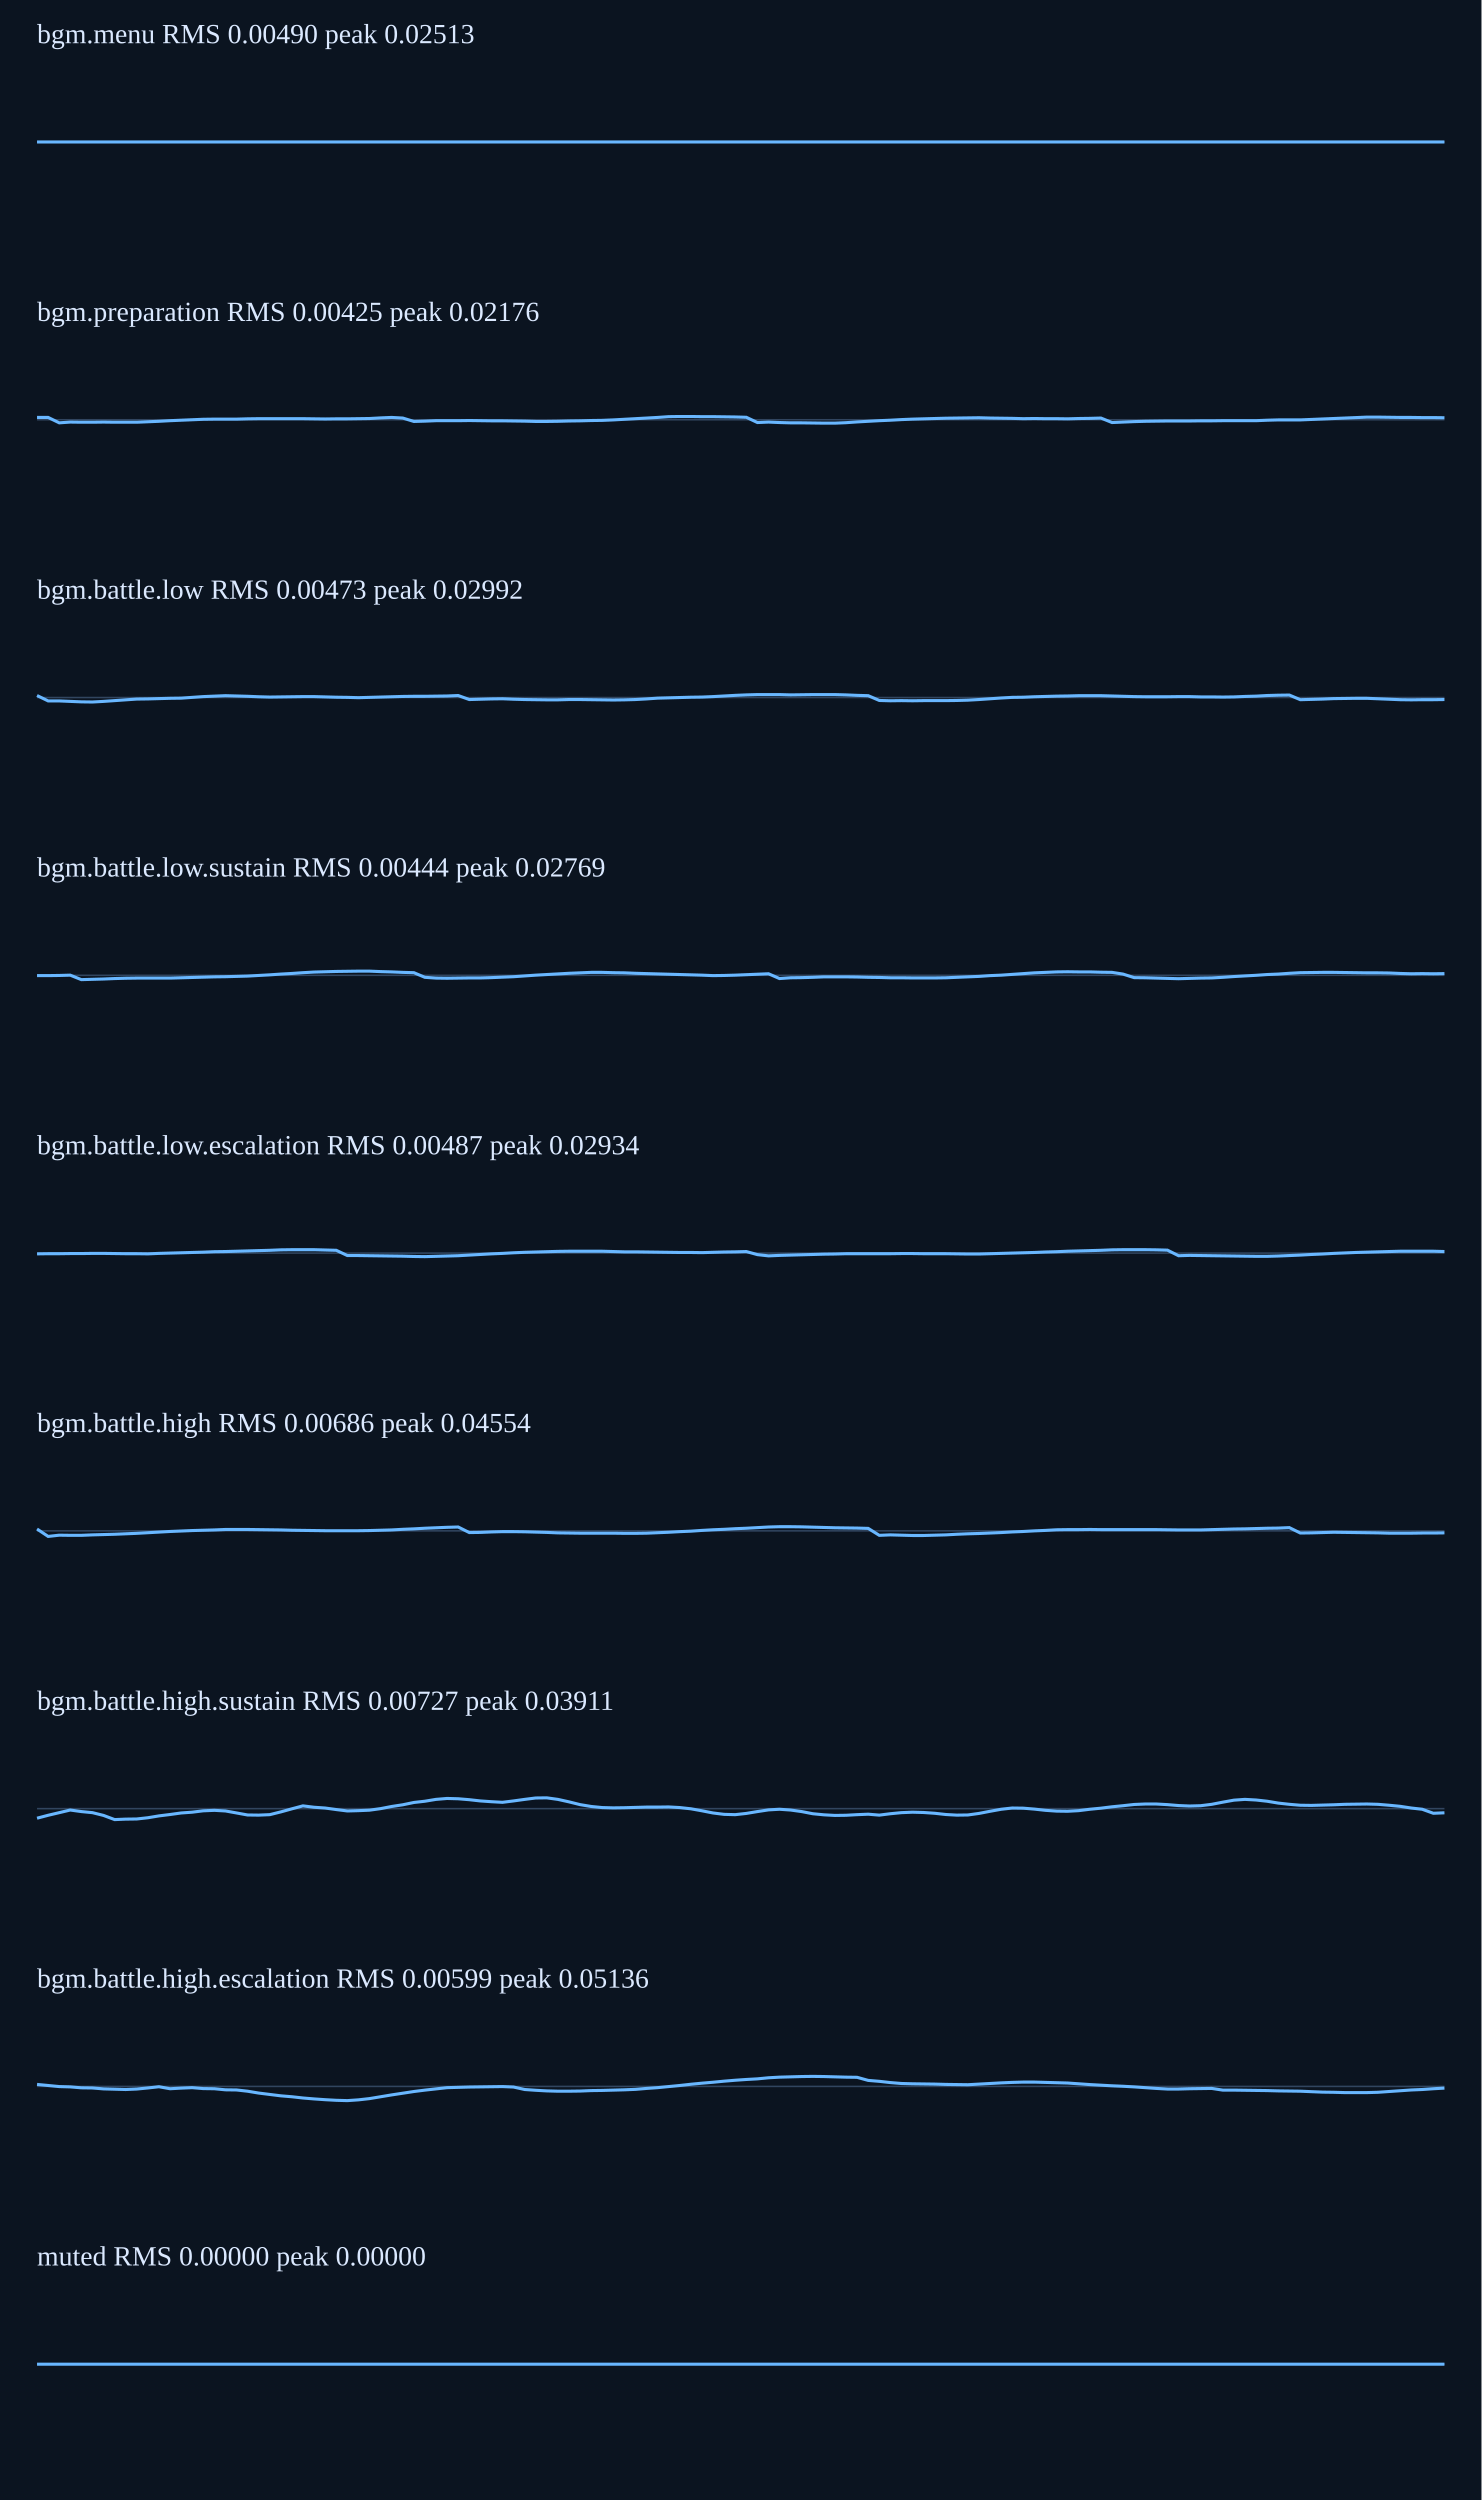
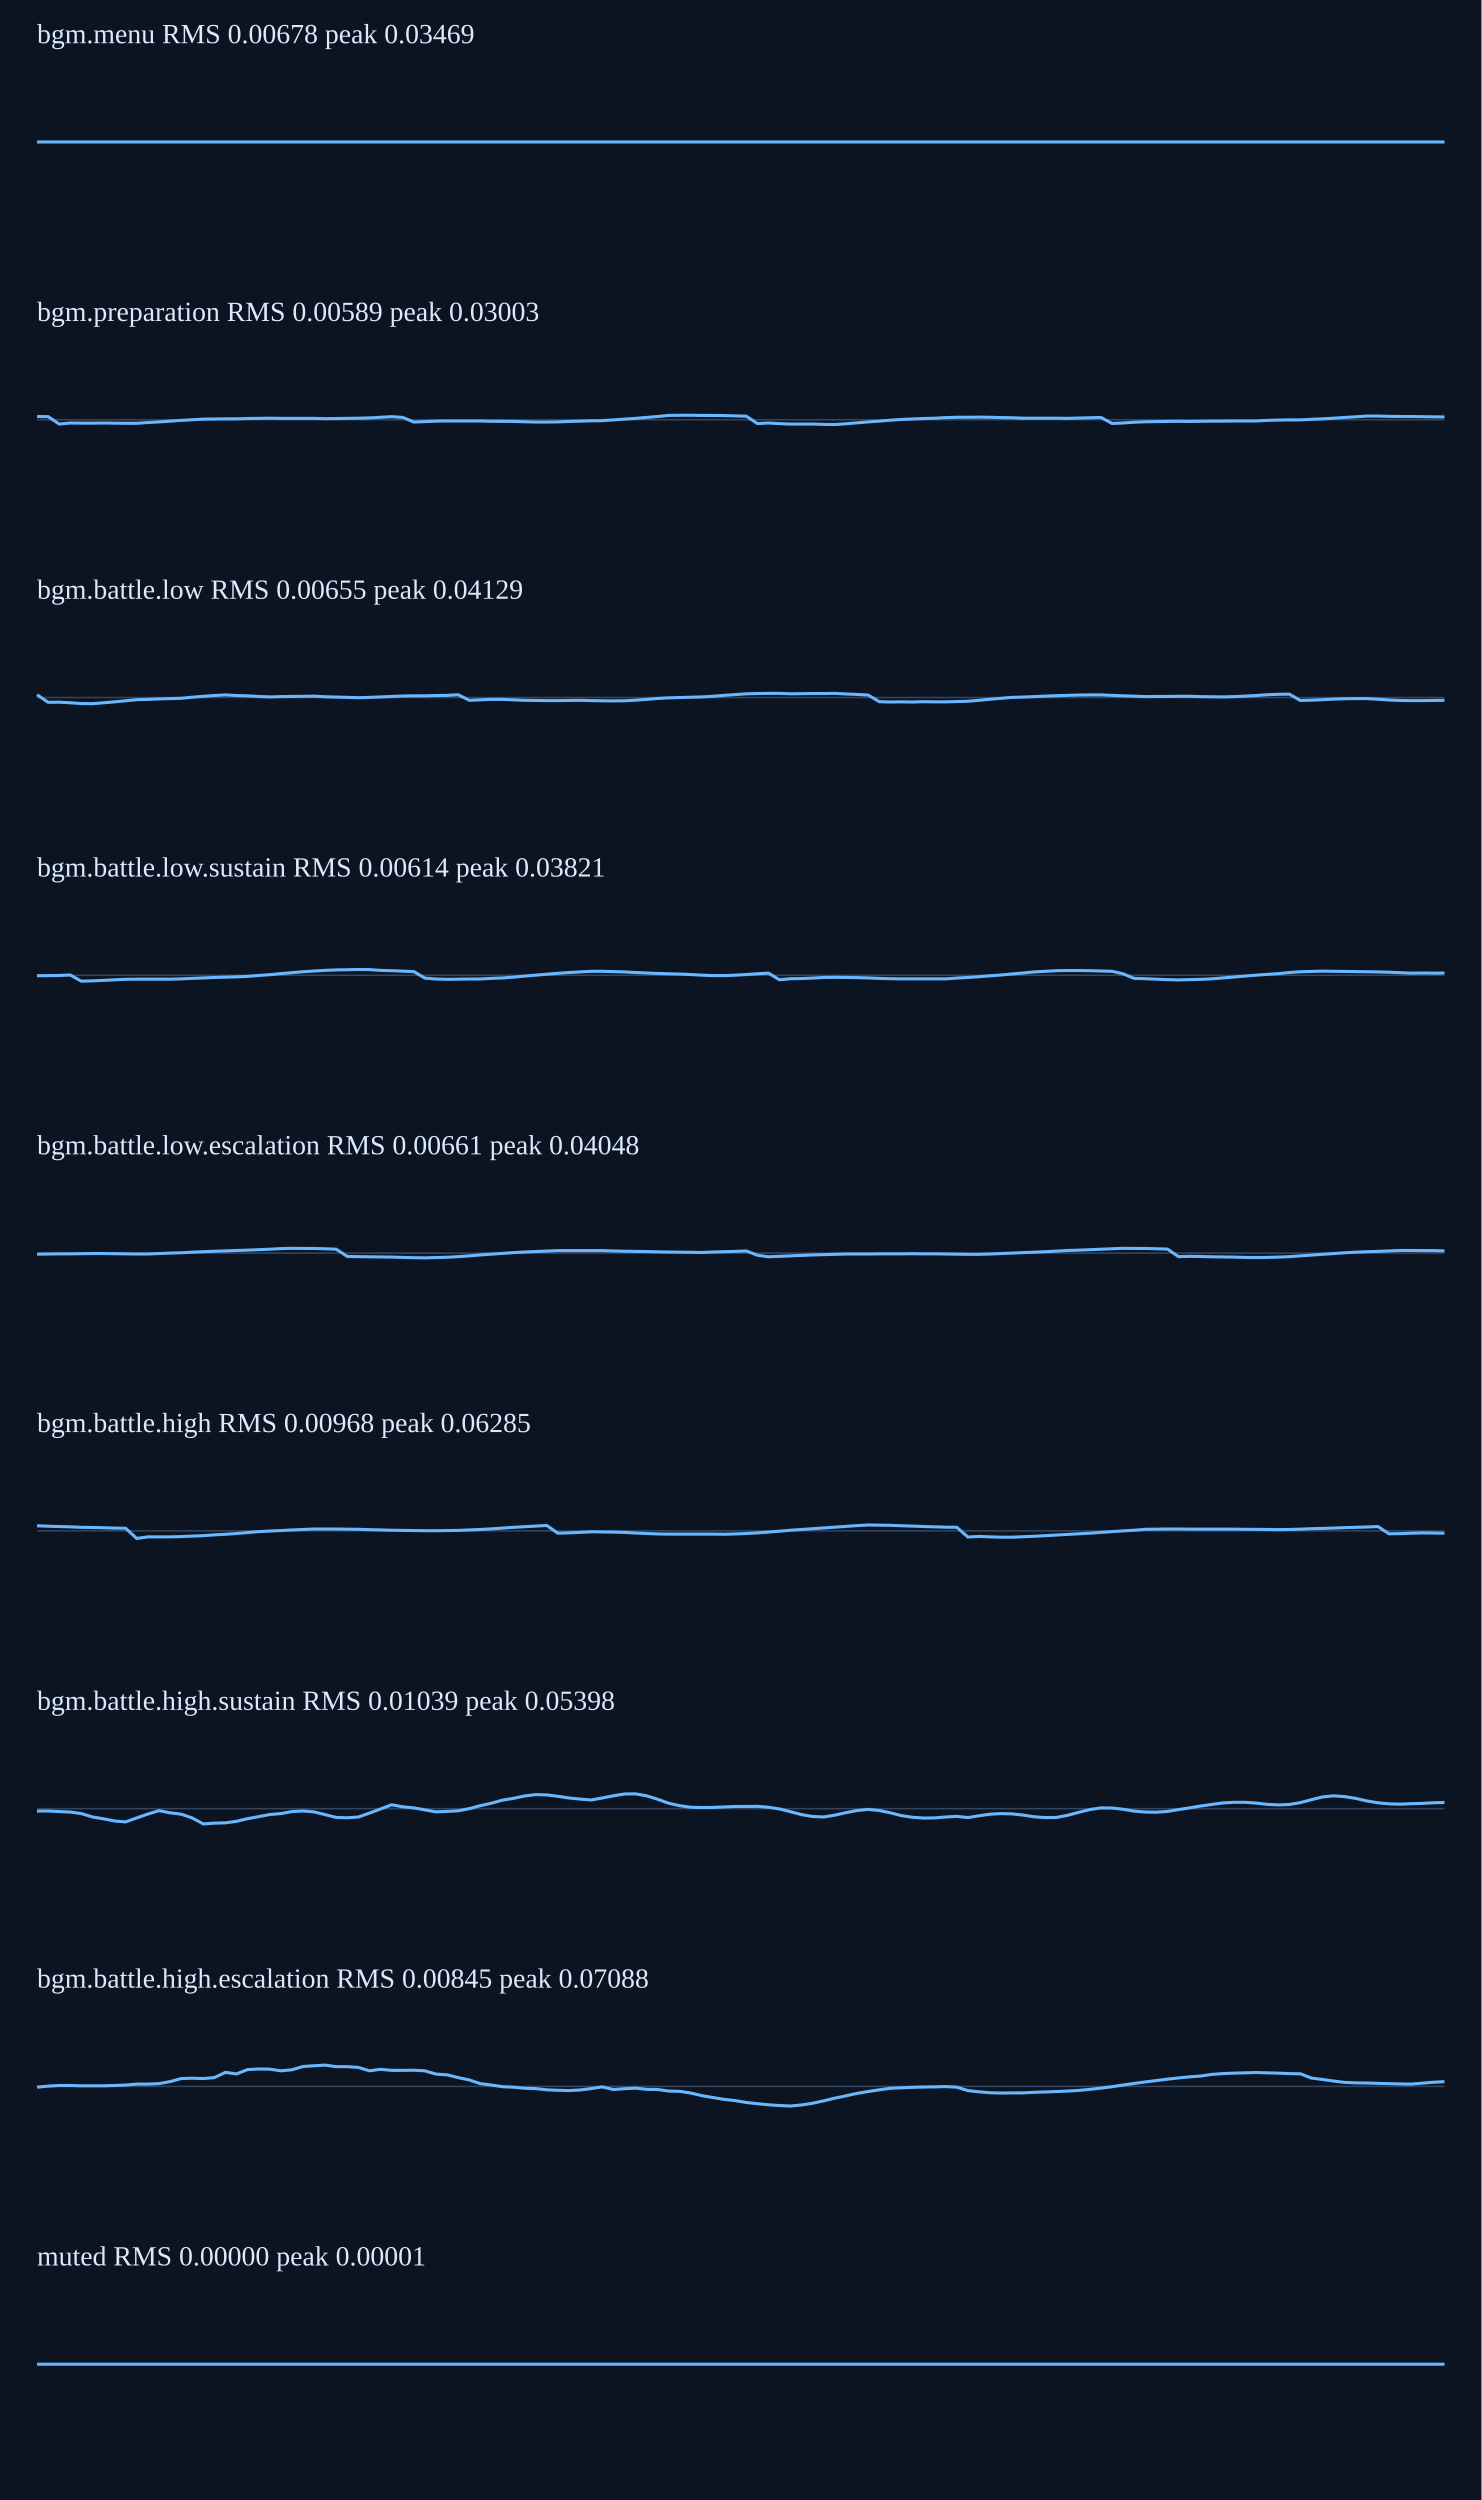
<svg xmlns="http://www.w3.org/2000/svg" width="960" height="1620" viewBox="0 0 960 1620">
  <rect width="100%" height="100%" fill="#0b1420" />
-   <text x="24" y="28" fill="#dbe9ff" font-size="18">bgm.menu RMS 0.00490 peak 0.02513</text>
+   <text x="24" y="28" fill="#dbe9ff" font-size="18">bgm.menu RMS 0.00678 peak 0.03469</text>
  <line x1="24" y1="92" x2="936" y2="92" stroke="#31455f" />
  <polyline points="24.0,92.0 31.2,92.0 38.4,92.0 45.5,92.0 52.7,92.0 59.9,92.0 67.1,92.0 74.3,92.0 81.4,92.0 88.6,92.0 95.8,92.0 103.0,92.0 110.2,92.0 117.4,92.0 124.5,92.0 131.7,92.0 138.9,92.0 146.1,92.0 153.3,92.0 160.4,92.0 167.6,92.0 174.8,92.0 182.0,92.0 189.2,92.0 196.3,92.0 203.5,92.0 210.7,92.0 217.9,92.0 225.1,92.0 232.3,92.0 239.4,92.0 246.6,92.0 253.8,92.0 261.0,92.0 268.2,92.0 275.3,92.0 282.5,92.0 289.7,92.0 296.9,92.0 304.1,92.0 311.2,92.0 318.4,92.0 325.6,92.0 332.8,92.0 340.0,92.0 347.1,92.0 354.3,92.0 361.5,92.0 368.7,92.0 375.9,92.0 383.1,92.0 390.2,92.0 397.4,92.0 404.6,92.0 411.8,92.0 419.0,92.0 426.1,92.0 433.3,92.0 440.5,92.0 447.7,92.0 454.9,92.0 462.0,92.0 469.2,92.0 476.4,92.0 483.6,92.0 490.8,92.0 498.0,92.0 505.1,92.0 512.3,92.0 519.5,92.0 526.7,92.0 533.9,92.0 541.0,92.0 548.2,92.0 555.4,92.0 562.6,92.0 569.8,92.0 576.9,92.0 584.1,92.0 591.3,92.0 598.5,92.0 605.7,92.0 612.9,92.0 620.0,92.0 627.2,92.0 634.4,92.0 641.6,92.0 648.8,92.0 655.9,92.0 663.1,92.0 670.3,92.0 677.5,92.0 684.7,92.0 691.8,92.0 699.0,92.0 706.2,92.0 713.4,92.0 720.6,92.0 727.7,92.0 734.9,92.0 742.1,92.0 749.3,92.0 756.5,92.0 763.7,92.0 770.8,92.0 778.0,92.0 785.2,92.0 792.4,92.0 799.6,92.0 806.7,92.0 813.9,92.0 821.1,92.0 828.3,92.0 835.5,92.0 842.6,92.0 849.8,92.0 857.0,92.0 864.2,92.0 871.4,92.0 878.6,92.0 885.7,92.0 892.9,92.0 900.1,92.0 907.3,92.0 914.5,92.0 921.6,92.0 928.8,92.0 936.0,92.0" fill="none" stroke="#69b7ff" stroke-width="2" />
-   <text x="24" y="208" fill="#dbe9ff" font-size="18">bgm.preparation RMS 0.00425 peak 0.02176</text>
+   <text x="24" y="208" fill="#dbe9ff" font-size="18">bgm.preparation RMS 0.00589 peak 0.03003</text>
  <line x1="24" y1="272" x2="936" y2="272" stroke="#31455f" />
-   <polyline points="24.0,270.5 31.2,270.5 38.4,274.0 45.5,273.5 52.7,273.6 59.9,273.6 67.1,273.5 74.3,273.6 81.4,273.6 88.6,273.6 95.8,273.3 103.0,273.0 110.2,272.6 117.4,272.3 124.5,272.0 131.7,271.7 138.9,271.6 146.1,271.6 153.3,271.6 160.4,271.4 167.6,271.3 174.8,271.3 182.0,271.3 189.2,271.3 196.3,271.3 203.5,271.4 210.7,271.5 217.9,271.4 225.1,271.4 232.3,271.3 239.4,271.2 246.6,270.8 253.8,270.5 261.0,270.9 268.2,273.1 275.3,272.9 282.5,272.6 289.7,272.6 296.9,272.6 304.1,272.5 311.2,272.6 318.4,272.7 325.6,272.7 332.8,272.8 340.0,272.9 347.1,273.1 354.3,273.1 361.5,273.0 368.7,272.8 375.9,272.7 383.1,272.5 390.2,272.4 397.4,272.1 404.6,271.7 411.8,271.3 419.0,270.9 426.1,270.5 433.3,270.0 440.5,269.9 447.7,269.9 454.9,270.0 462.0,270.0 469.2,270.1 476.4,270.2 483.6,270.4 490.8,273.8 498.0,273.5 505.1,273.8 512.3,274.0 519.5,274.0 526.7,274.1 533.9,274.2 541.0,274.2 548.2,273.9 555.4,273.4 562.6,273.0 569.8,272.6 576.9,272.3 584.1,271.9 591.3,271.6 598.5,271.4 605.7,271.2 612.9,271.0 620.0,270.9 627.2,270.8 634.4,270.7 641.6,270.9 648.8,271.0 655.9,271.1 663.1,271.3 670.3,271.2 677.5,271.3 684.7,271.3 691.8,271.4 699.0,271.2 706.2,271.1 713.4,270.9 720.6,273.8 727.7,273.5 734.9,273.2 742.1,273.0 749.3,272.9 756.5,272.8 763.7,272.8 770.8,272.8 778.0,272.7 785.2,272.7 792.4,272.6 799.6,272.6 806.7,272.6 813.9,272.6 821.1,272.3 828.3,272.1 835.5,272.1 842.6,272.1 849.8,271.8 857.0,271.5 864.2,271.2 871.4,270.9 878.6,270.6 885.7,270.3 892.9,270.3 900.1,270.4 907.3,270.5 914.5,270.5 921.6,270.6 928.8,270.6 936.0,270.7" fill="none" stroke="#69b7ff" stroke-width="2" />
-   <text x="24" y="388" fill="#dbe9ff" font-size="18">bgm.battle.low RMS 0.00473 peak 0.02992</text>
+   <polyline points="24.0,269.9 31.2,270.0 38.4,274.8 45.5,274.1 52.7,274.2 59.9,274.2 67.1,274.1 74.3,274.2 81.4,274.3 88.6,274.3 95.8,273.8 103.0,273.4 110.2,272.9 117.4,272.4 124.5,272.0 131.7,271.6 138.9,271.5 146.1,271.4 153.3,271.4 160.4,271.2 167.6,271.1 174.8,271.0 182.0,271.1 189.2,271.1 196.3,271.1 203.5,271.1 210.7,271.3 217.9,271.2 225.1,271.1 232.3,271.0 239.4,270.8 246.6,270.4 253.8,270.0 261.0,270.5 268.2,273.5 275.3,273.2 282.5,272.9 289.7,272.8 296.9,272.8 304.1,272.8 311.2,272.8 318.4,273.0 325.6,273.0 332.8,273.1 340.0,273.3 347.1,273.5 354.3,273.5 361.5,273.4 368.7,273.1 375.9,272.9 383.1,272.7 390.2,272.6 397.4,272.1 404.6,271.6 411.8,271.1 419.0,270.5 426.1,269.9 433.3,269.2 440.5,269.1 447.7,269.1 454.9,269.2 462.0,269.2 469.2,269.3 476.4,269.5 483.6,269.7 490.8,274.5 498.0,274.1 505.1,274.5 512.3,274.8 519.5,274.8 526.7,274.8 533.9,275.0 541.0,275.1 548.2,274.6 555.4,274.0 562.6,273.4 569.8,272.9 576.9,272.3 584.1,271.8 591.3,271.5 598.5,271.2 605.7,271.0 612.9,270.6 620.0,270.4 627.2,270.4 634.4,270.3 641.6,270.4 648.8,270.6 655.9,270.7 663.1,271.0 670.3,271.0 677.5,271.0 684.7,271.0 691.8,271.1 699.0,270.9 706.2,270.7 713.4,270.5 720.6,274.4 727.7,274.1 734.9,273.6 742.1,273.3 749.3,273.2 756.5,273.1 763.7,273.0 770.8,273.1 778.0,273.0 785.2,272.9 792.4,272.9 799.6,272.8 806.7,272.8 813.9,272.8 821.1,272.4 828.3,272.2 835.5,272.1 842.6,272.1 849.8,271.7 857.0,271.4 864.2,271.0 871.4,270.5 878.6,270.1 885.7,269.6 892.9,269.6 900.1,269.8 907.3,269.9 914.5,269.9 921.6,270.0 928.8,270.1 936.0,270.2" fill="none" stroke="#69b7ff" stroke-width="2" />
+   <text x="24" y="388" fill="#dbe9ff" font-size="18">bgm.battle.low RMS 0.00655 peak 0.04129</text>
  <line x1="24" y1="452" x2="936" y2="452" stroke="#31455f" />
-   <polyline points="24.0,450.7 31.2,454.2 38.4,454.2 45.5,454.5 52.7,454.8 59.9,454.9 67.1,454.5 74.3,454.0 81.4,453.5 88.6,453.0 95.8,452.9 103.0,452.7 110.2,452.5 117.4,452.4 124.5,451.9 131.7,451.4 138.9,451.1 146.1,450.8 153.3,451.0 160.4,451.2 167.6,451.5 174.8,451.7 182.0,451.6 189.2,451.5 196.3,451.4 203.5,451.4 210.7,451.6 217.9,451.8 225.1,451.9 232.3,452.1 239.4,451.9 246.6,451.7 253.8,451.5 261.0,451.3 268.2,451.2 275.3,451.2 282.5,451.1 289.7,451.0 296.9,450.7 304.1,453.3 311.2,453.1 318.4,452.9 325.6,452.8 332.8,453.1 340.0,453.3 347.1,453.4 354.3,453.5 361.5,453.5 368.7,453.3 375.9,453.3 383.1,453.4 390.2,453.5 397.4,453.6 404.6,453.5 411.8,453.3 419.0,452.9 426.1,452.4 433.3,452.2 440.5,452.0 447.7,451.8 454.9,451.7 462.0,451.4 469.2,451.0 476.4,450.6 483.6,450.3 490.8,450.1 498.0,450.1 505.1,450.1 512.3,450.3 519.5,450.2 526.7,450.1 533.9,450.1 541.0,450.1 548.2,450.3 555.4,450.6 562.6,450.8 569.8,453.9 576.9,454.1 584.1,454.0 591.3,454.1 598.5,454.0 605.7,454.0 612.9,454.0 620.0,453.9 627.2,453.7 634.4,453.3 641.6,452.8 648.8,452.3 655.9,451.9 663.1,451.8 670.3,451.5 677.5,451.3 684.7,451.1 691.8,451.0 699.0,450.8 706.2,450.8 713.4,450.8 720.6,451.0 727.7,451.2 734.9,451.4 742.1,451.5 749.3,451.5 756.5,451.5 763.7,451.4 770.8,451.4 778.0,451.6 785.2,451.6 792.4,451.7 799.6,451.6 806.7,451.3 813.9,451.1 821.1,450.7 828.3,450.5 835.5,450.4 842.6,453.4 849.8,453.2 857.0,453.0 864.2,452.7 871.4,452.6 878.6,452.5 885.7,452.5 892.9,452.8 900.1,453.1 907.3,453.4 914.5,453.5 921.6,453.4 928.8,453.4 936.0,453.3" fill="none" stroke="#69b7ff" stroke-width="2" />
-   <text x="24" y="568" fill="#dbe9ff" font-size="18">bgm.battle.low.sustain RMS 0.00444 peak 0.02769</text>
+   <polyline points="24.0,450.2 31.2,455.1 38.4,455.0 45.5,455.4 52.7,455.9 59.9,456.0 67.1,455.4 74.3,454.8 81.4,454.1 88.6,453.4 95.8,453.2 103.0,452.9 110.2,452.7 117.4,452.5 124.5,451.8 131.7,451.2 138.9,450.7 146.1,450.3 153.3,450.7 160.4,450.9 167.6,451.3 174.8,451.6 182.0,451.4 189.2,451.3 196.3,451.2 203.5,451.1 210.7,451.5 217.9,451.7 225.1,451.9 232.3,452.1 239.4,451.9 246.6,451.6 253.8,451.3 261.0,451.0 268.2,450.9 275.3,450.9 282.5,450.7 289.7,450.6 296.9,450.2 304.1,453.8 311.2,453.5 318.4,453.2 325.6,453.2 332.8,453.5 340.0,453.8 347.1,453.9 354.3,454.0 361.5,454.0 368.7,453.9 375.9,453.8 383.1,454.0 390.2,454.1 397.4,454.2 404.6,454.1 411.8,453.7 419.0,453.2 426.1,452.6 433.3,452.2 440.5,452.0 447.7,451.8 454.9,451.6 462.0,451.2 469.2,450.6 476.4,450.1 483.6,449.6 490.8,449.4 498.0,449.3 505.1,449.3 512.3,449.6 519.5,449.5 526.7,449.4 533.9,449.4 541.0,449.3 548.2,449.7 555.4,450.0 562.6,450.4 569.8,454.7 576.9,454.9 584.1,454.8 591.3,454.9 598.5,454.7 605.7,454.8 612.9,454.8 620.0,454.6 627.2,454.4 634.4,453.8 641.6,453.1 648.8,452.5 655.9,451.9 663.1,451.7 670.3,451.4 677.5,451.1 684.7,450.8 691.8,450.6 699.0,450.4 706.2,450.3 713.4,450.3 720.6,450.6 727.7,450.9 734.9,451.1 742.1,451.4 749.3,451.3 756.5,451.3 763.7,451.2 770.8,451.2 778.0,451.4 785.2,451.5 792.4,451.6 799.6,451.4 806.7,451.1 813.9,450.7 821.1,450.2 828.3,449.9 835.5,449.8 842.6,453.9 849.8,453.7 857.0,453.4 864.2,453.0 871.4,452.8 878.6,452.7 885.7,452.7 892.9,453.1 900.1,453.6 907.3,453.9 914.5,454.0 921.6,454.0 928.8,453.9 936.0,453.8" fill="none" stroke="#69b7ff" stroke-width="2" />
+   <text x="24" y="568" fill="#dbe9ff" font-size="18">bgm.battle.low.sustain RMS 0.00614 peak 0.03821</text>
  <line x1="24" y1="632" x2="936" y2="632" stroke="#31455f" />
-   <polyline points="24.0,632.2 31.2,632.2 38.4,632.1 45.5,631.9 52.7,634.8 59.9,634.6 67.1,634.4 74.3,634.1 81.4,633.9 88.6,633.8 95.8,633.8 103.0,633.8 110.2,633.8 117.4,633.6 124.5,633.4 131.7,633.2 138.9,633.0 146.1,632.9 153.3,632.7 160.4,632.5 167.6,632.1 174.8,631.7 182.0,631.2 189.2,630.8 196.3,630.3 203.5,629.9 210.7,629.7 217.9,629.5 225.1,629.4 232.3,629.3 239.4,629.3 246.6,629.6 253.8,629.8 261.0,630.1 268.2,630.3 275.3,633.3 282.5,633.8 289.7,633.9 296.9,633.8 304.1,633.7 311.2,633.7 318.4,633.5 325.6,633.2 332.8,632.9 340.0,632.4 347.1,631.9 354.3,631.5 361.5,631.1 368.7,630.7 375.9,630.4 383.1,630.1 390.2,630.1 397.4,630.3 404.6,630.4 411.8,630.7 419.0,630.9 426.1,631.1 433.3,631.3 440.5,631.5 447.7,631.7 454.9,631.9 462.0,632.2 469.2,632.1 476.4,631.9 483.6,631.6 490.8,631.3 498.0,631.0 505.1,634.1 512.3,633.6 519.5,633.5 526.7,633.3 533.9,633.0 541.0,633.0 548.2,633.0 555.4,633.1 562.6,633.3 569.8,633.4 576.9,633.6 584.1,633.6 591.3,633.7 598.5,633.7 605.7,633.7 612.9,633.6 620.0,633.3 627.2,633.0 634.4,632.7 641.6,632.2 648.8,631.9 655.9,631.4 663.1,630.9 670.3,630.4 677.5,630.1 684.7,629.8 691.8,629.7 699.0,629.8 706.2,629.8 713.4,630.0 720.6,630.1 727.7,631.2 734.9,633.5 742.1,633.6 749.3,633.8 756.5,634.0 763.7,634.2 770.8,634.0 778.0,633.8 785.2,633.7 792.4,633.3 799.6,632.8 806.7,632.4 813.9,632.0 821.1,631.5 828.3,631.2 835.5,630.7 842.6,630.3 849.8,630.2 857.0,630.1 864.2,630.1 871.4,630.2 878.6,630.3 885.7,630.4 892.9,630.4 900.1,630.5 907.3,630.8 914.5,631.0 921.6,630.9 928.8,631.0 936.0,630.9" fill="none" stroke="#69b7ff" stroke-width="2" />
-   <text x="24" y="748" fill="#dbe9ff" font-size="18">bgm.battle.low.escalation RMS 0.00487 peak 0.02934</text>
+   <polyline points="24.0,632.3 31.2,632.2 38.4,632.1 45.5,631.8 52.7,635.8 59.9,635.6 67.1,635.3 74.3,634.9 81.4,634.6 88.6,634.5 95.8,634.5 103.0,634.5 110.2,634.5 117.4,634.3 124.5,634.0 131.7,633.7 138.9,633.4 146.1,633.2 153.3,633.0 160.4,632.7 167.6,632.1 174.8,631.6 182.0,630.9 189.2,630.3 196.3,629.7 203.5,629.2 210.7,628.8 217.9,628.5 225.1,628.4 232.3,628.2 239.4,628.3 246.6,628.8 253.8,629.0 261.0,629.3 268.2,629.6 275.3,633.8 282.5,634.4 289.7,634.6 296.9,634.5 304.1,634.4 311.2,634.4 318.4,634.0 325.6,633.7 332.8,633.2 340.0,632.5 347.1,631.9 354.3,631.3 361.5,630.7 368.7,630.2 375.9,629.8 383.1,629.4 390.2,629.4 397.4,629.6 404.6,629.8 411.8,630.2 419.0,630.5 426.1,630.8 433.3,631.0 440.5,631.2 447.7,631.5 454.9,631.9 462.0,632.2 469.2,632.2 476.4,631.9 483.6,631.5 490.8,631.0 498.0,630.6 505.1,634.9 512.3,634.2 519.5,634.1 526.7,633.8 533.9,633.4 541.0,633.3 548.2,633.4 555.4,633.5 562.6,633.7 569.8,634.0 576.9,634.2 584.1,634.3 591.3,634.3 598.5,634.3 605.7,634.3 612.9,634.3 620.0,633.8 627.2,633.4 634.4,632.9 641.6,632.3 648.8,631.8 655.9,631.1 663.1,630.5 670.3,629.8 677.5,629.4 684.7,629.0 691.8,628.9 699.0,628.9 706.2,629.0 713.4,629.2 720.6,629.4 727.7,631.0 734.9,634.0 742.1,634.2 749.3,634.5 756.5,634.8 763.7,635.0 770.8,634.8 778.0,634.6 785.2,634.3 792.4,633.7 799.6,633.1 806.7,632.5 813.9,631.9 821.1,631.4 828.3,630.9 835.5,630.2 842.6,629.7 849.8,629.5 857.0,629.3 864.2,629.4 871.4,629.5 878.6,629.6 885.7,629.7 892.9,629.8 900.1,630.0 907.3,630.3 914.5,630.6 921.6,630.5 928.8,630.6 936.0,630.5" fill="none" stroke="#69b7ff" stroke-width="2" />
+   <text x="24" y="748" fill="#dbe9ff" font-size="18">bgm.battle.low.escalation RMS 0.00661 peak 0.04048</text>
  <line x1="24" y1="812" x2="936" y2="812" stroke="#31455f" />
-   <polyline points="24.0,812.5 31.2,812.4 38.4,812.4 45.5,812.3 52.7,812.3 59.9,812.2 67.1,812.2 74.3,812.3 81.4,812.4 88.6,812.4 95.8,812.5 103.0,812.2 110.2,812.0 117.4,811.8 124.5,811.6 131.7,811.4 138.9,811.1 146.1,811.0 153.3,810.8 160.4,810.6 167.6,810.4 174.8,810.2 182.0,809.9 189.2,809.8 196.3,809.8 203.5,809.8 210.7,810.0 217.9,810.2 225.1,813.6 232.3,813.6 239.4,813.7 246.6,813.8 253.8,813.9 261.0,814.0 268.2,814.2 275.3,814.3 282.5,814.1 289.7,813.9 296.9,813.7 304.1,813.3 311.2,812.9 318.4,812.5 325.6,812.2 332.8,811.8 340.0,811.5 347.1,811.3 354.3,811.1 361.5,810.9 368.7,810.8 375.9,810.8 383.1,810.8 390.2,810.8 397.4,811.0 404.6,811.2 411.8,811.2 419.0,811.3 426.1,811.4 433.3,811.5 440.5,811.6 447.7,811.6 454.9,811.7 462.0,811.5 469.2,811.3 476.4,811.2 483.6,811.0 490.8,813.0 498.0,813.8 505.1,813.5 512.3,813.3 519.5,813.1 526.7,812.9 533.9,812.7 541.0,812.6 548.2,812.4 555.4,812.4 562.6,812.4 569.8,812.4 576.9,812.4 584.1,812.3 591.3,812.3 598.5,812.4 605.7,812.4 612.9,812.4 620.0,812.5 627.2,812.6 634.4,812.6 641.6,812.4 648.8,812.2 655.9,812.0 663.1,811.8 670.3,811.6 677.5,811.3 684.7,811.1 691.8,810.8 699.0,810.6 706.2,810.4 713.4,810.2 720.6,809.9 727.7,809.8 734.9,809.8 742.1,809.8 749.3,809.9 756.5,810.1 763.7,813.7 770.8,813.5 778.0,813.6 785.2,813.7 792.4,813.8 799.6,813.9 806.7,814.0 813.9,814.1 821.1,814.1 828.3,813.9 835.5,813.6 842.6,813.3 849.8,812.9 857.0,812.6 864.2,812.2 871.4,811.9 878.6,811.6 885.7,811.4 892.9,811.2 900.1,811.0 907.3,810.8 914.5,810.8 921.6,810.8 928.8,810.8 936.0,811.0" fill="none" stroke="#69b7ff" stroke-width="2" />
-   <text x="24" y="928" fill="#dbe9ff" font-size="18">bgm.battle.high RMS 0.00686 peak 0.04554</text>
+   <polyline points="24.0,812.7 31.2,812.6 38.4,812.5 45.5,812.5 52.7,812.4 59.9,812.3 67.1,812.3 74.3,812.4 81.4,812.5 88.6,812.6 95.8,812.6 103.0,812.3 110.2,812.0 117.4,811.8 124.5,811.4 131.7,811.1 138.9,810.8 146.1,810.6 153.3,810.3 160.4,810.1 167.6,809.8 174.8,809.5 182.0,809.1 189.2,808.9 196.3,809.0 203.5,809.0 210.7,809.2 217.9,809.5 225.1,814.2 232.3,814.3 239.4,814.4 246.6,814.5 253.8,814.6 261.0,814.8 268.2,815.0 275.3,815.1 282.5,814.9 289.7,814.7 296.9,814.3 304.1,813.8 311.2,813.2 318.4,812.7 325.6,812.2 332.8,811.7 340.0,811.3 347.1,811.0 354.3,810.7 361.5,810.4 368.7,810.4 375.9,810.4 383.1,810.4 390.2,810.4 397.4,810.6 404.6,810.8 411.8,810.9 419.0,811.0 426.1,811.2 433.3,811.3 440.5,811.4 447.7,811.5 454.9,811.6 462.0,811.3 469.2,811.1 476.4,810.9 483.6,810.6 490.8,813.4 498.0,814.4 505.1,814.1 512.3,813.8 519.5,813.5 526.7,813.2 533.9,813.0 541.0,812.8 548.2,812.6 555.4,812.6 562.6,812.6 569.8,812.5 576.9,812.5 584.1,812.5 591.3,812.4 598.5,812.5 605.7,812.5 612.9,812.6 620.0,812.7 627.2,812.8 634.4,812.8 641.6,812.6 648.8,812.3 655.9,812.0 663.1,811.7 670.3,811.4 677.5,811.1 684.7,810.7 691.8,810.3 699.0,810.1 706.2,809.8 713.4,809.5 720.6,809.2 727.7,808.9 734.9,809.0 742.1,809.0 749.3,809.2 756.5,809.4 763.7,814.3 770.8,814.1 778.0,814.2 785.2,814.4 792.4,814.5 799.6,814.6 806.7,814.8 813.9,814.9 821.1,814.8 828.3,814.6 835.5,814.3 842.6,813.8 849.8,813.3 857.0,812.8 864.2,812.3 871.4,811.8 878.6,811.4 885.7,811.1 892.9,810.9 900.1,810.6 907.3,810.3 914.5,810.3 921.6,810.4 928.8,810.4 936.0,810.6" fill="none" stroke="#69b7ff" stroke-width="2" />
+   <text x="24" y="928" fill="#dbe9ff" font-size="18">bgm.battle.high RMS 0.00968 peak 0.06285</text>
  <line x1="24" y1="992" x2="936" y2="992" stroke="#31455f" />
-   <polyline points="24.0,990.8 31.2,995.6 38.4,994.8 45.5,994.9 52.7,994.9 59.9,994.6 67.1,994.4 74.3,994.2 81.4,993.9 88.6,993.6 95.8,993.2 103.0,992.8 110.2,992.4 117.4,992.1 124.5,991.8 131.7,991.6 138.9,991.4 146.1,991.1 153.3,991.1 160.4,991.1 167.6,991.2 174.8,991.3 182.0,991.4 189.2,991.6 196.3,991.7 203.5,991.8 210.7,991.9 217.9,991.9 225.1,991.9 232.3,991.9 239.4,991.8 246.6,991.6 253.8,991.4 261.0,991.0 268.2,990.7 275.3,990.3 282.5,990.0 289.7,989.7 296.9,989.5 304.1,993.1 311.2,993.0 318.4,992.7 325.6,992.5 332.8,992.5 340.0,992.6 347.1,992.8 354.3,993.0 361.5,993.3 368.7,993.4 375.9,993.5 383.1,993.5 390.2,993.5 397.4,993.5 404.6,993.6 411.8,993.6 419.0,993.5 426.1,993.2 433.3,992.9 440.5,992.5 447.7,992.2 454.9,991.7 462.0,991.3 469.2,991.0 476.4,990.6 483.6,990.3 490.8,989.9 498.0,989.5 505.1,989.3 512.3,989.3 519.5,989.4 526.7,989.6 533.9,989.8 541.0,990.0 548.2,990.1 555.4,990.2 562.6,990.4 569.8,994.9 576.9,994.6 584.1,994.8 591.3,995.0 598.5,995.0 605.7,994.8 612.9,994.6 620.0,994.2 627.2,993.9 634.4,993.7 641.6,993.4 648.8,993.1 655.9,992.7 663.1,992.4 670.3,992.0 677.5,991.7 684.7,991.3 691.8,991.2 699.0,991.2 706.2,991.1 713.4,991.2 720.6,991.2 727.7,991.2 734.9,991.2 742.1,991.2 749.3,991.2 756.5,991.3 763.7,991.4 770.8,991.4 778.0,991.4 785.2,991.2 792.4,991.0 799.6,990.8 806.7,990.7 813.9,990.5 821.1,990.3 828.3,990.2 835.5,989.9 842.6,993.4 849.8,993.3 857.0,993.1 864.2,992.9 871.4,993.0 878.6,993.1 885.7,993.2 892.9,993.3 900.1,993.5 907.3,993.5 914.5,993.5 921.6,993.4 928.8,993.4 936.0,993.3" fill="none" stroke="#69b7ff" stroke-width="2" />
-   <text x="24" y="1108" fill="#dbe9ff" font-size="18">bgm.battle.high.sustain RMS 0.00727 peak 0.03911</text>
+   <polyline points="24.0,988.7 31.2,989.0 38.4,989.2 45.5,989.4 52.7,989.7 59.9,989.8 67.1,990.0 74.3,990.2 81.4,990.3 88.6,996.9 95.8,995.9 103.0,995.9 110.2,995.9 117.4,995.7 124.5,995.4 131.7,995.1 138.9,994.6 146.1,994.2 153.3,993.7 160.4,993.1 167.6,992.5 174.8,992.1 182.0,991.8 189.2,991.4 196.3,991.1 203.5,990.8 210.7,990.8 217.9,990.8 225.1,990.9 232.3,991.0 239.4,991.2 246.6,991.4 253.8,991.6 261.0,991.7 268.2,991.8 275.3,991.9 282.5,991.9 289.7,991.8 296.9,991.7 304.1,991.4 311.2,991.1 318.4,990.7 325.6,990.2 332.8,989.7 340.0,989.3 347.1,988.9 354.3,988.5 361.5,993.5 368.7,993.3 375.9,993.0 383.1,992.6 390.2,992.7 397.4,992.8 404.6,993.0 411.8,993.4 419.0,993.7 426.1,994.0 433.3,994.1 440.5,994.1 447.7,994.1 454.9,994.1 462.0,994.1 469.2,994.2 476.4,994.0 483.6,993.7 490.8,993.3 498.0,992.8 505.1,992.2 512.3,991.6 519.5,991.1 526.7,990.6 533.9,990.1 541.0,989.6 548.2,989.1 555.4,988.6 562.6,988.2 569.8,988.3 576.9,988.4 584.1,988.7 591.3,988.9 598.5,989.2 605.7,989.4 612.9,989.6 620.0,989.7 627.2,996.0 634.4,995.6 641.6,995.9 648.8,996.1 655.9,996.1 663.1,995.8 670.3,995.5 677.5,995.1 684.7,994.7 691.8,994.3 699.0,993.9 706.2,993.5 713.4,993.0 720.6,992.5 727.7,992.0 734.9,991.6 742.1,991.0 749.3,990.9 756.5,990.8 763.7,990.8 770.8,990.9 778.0,990.9 785.2,990.9 792.4,990.9 799.6,990.9 806.7,991.0 813.9,991.0 821.1,991.1 828.3,991.2 835.5,991.1 842.6,990.9 849.8,990.6 857.0,990.4 864.2,990.2 871.4,989.9 878.6,989.7 885.7,989.5 892.9,989.2 900.1,993.9 907.3,993.8 914.5,993.5 921.6,993.3 928.8,993.4 936.0,993.5" fill="none" stroke="#69b7ff" stroke-width="2" />
+   <text x="24" y="1108" fill="#dbe9ff" font-size="18">bgm.battle.high.sustain RMS 0.01039 peak 0.05398</text>
  <line x1="24" y1="1172" x2="936" y2="1172" stroke="#31455f" />
-   <polyline points="24.0,1178.2 31.2,1176.3 38.4,1174.6 45.5,1172.9 52.7,1173.9 59.9,1174.6 67.1,1176.4 74.3,1179.1 81.4,1178.8 88.6,1178.7 95.8,1177.9 103.0,1176.7 110.2,1175.8 117.4,1174.8 124.5,1174.3 131.7,1173.4 138.9,1173.1 146.1,1173.5 153.3,1174.8 160.4,1176.1 167.6,1176.2 174.8,1175.9 182.0,1174.1 189.2,1172.1 196.3,1170.2 203.5,1171.1 210.7,1171.6 217.9,1172.6 225.1,1173.5 232.3,1173.3 239.4,1173.0 246.6,1172.0 253.8,1170.6 261.0,1169.5 268.2,1168.0 275.3,1167.2 282.5,1166.0 289.7,1165.4 296.9,1165.6 304.1,1166.2 311.2,1167.0 318.4,1167.5 325.6,1167.9 332.8,1167.0 340.0,1166.0 347.1,1165.1 354.3,1165.0 361.5,1166.0 368.7,1167.6 375.9,1169.4 383.1,1170.6 390.2,1171.3 397.4,1171.5 404.6,1171.4 411.8,1171.2 419.0,1171.0 426.1,1171.0 433.3,1170.9 440.5,1171.3 447.7,1172.1 454.9,1173.4 462.0,1174.8 469.2,1175.7 476.4,1175.9 483.6,1175.1 490.8,1173.9 498.0,1172.8 505.1,1172.4 512.3,1172.9 519.5,1173.9 526.7,1175.3 533.9,1176.0 541.0,1176.4 548.2,1176.3 555.4,1175.9 562.6,1175.6 569.8,1176.2 576.9,1175.3 584.1,1174.6 591.3,1174.3 598.5,1174.5 605.7,1175.0 612.9,1175.8 620.0,1176.2 627.2,1176.1 634.4,1175.1 641.6,1173.7 648.8,1172.4 655.9,1171.6 663.1,1171.7 670.3,1172.3 677.5,1173.1 684.7,1173.6 691.8,1173.7 699.0,1173.3 706.2,1172.4 713.4,1171.7 720.6,1170.8 727.7,1170.1 734.9,1169.3 742.1,1169.0 749.3,1169.0 756.5,1169.4 763.7,1170.0 770.8,1170.3 778.0,1170.1 785.2,1169.2 792.4,1167.8 799.6,1166.5 806.7,1166.0 813.9,1166.4 821.1,1167.2 828.3,1168.4 835.5,1169.2 842.6,1169.8 849.8,1169.9 857.0,1169.7 864.2,1169.5 871.4,1169.2 878.6,1169.1 885.7,1169.0 892.9,1169.2 900.1,1169.8 907.3,1170.5 914.5,1171.6 921.6,1172.4 928.8,1175.0 936.0,1174.7" fill="none" stroke="#69b7ff" stroke-width="2" />
-   <text x="24" y="1288" fill="#dbe9ff" font-size="18">bgm.battle.high.escalation RMS 0.00599 peak 0.05136</text>
+   <polyline points="24.0,1173.6 31.2,1173.5 38.4,1173.9 45.5,1174.2 52.7,1175.2 59.9,1177.4 67.1,1178.6 74.3,1180.0 81.4,1180.6 88.6,1178.0 95.8,1175.5 103.0,1173.3 110.2,1174.7 117.4,1175.6 124.5,1178.0 131.7,1181.9 138.9,1181.4 146.1,1181.2 153.3,1180.2 160.4,1178.5 167.6,1177.2 174.8,1175.8 182.0,1175.2 189.2,1173.9 196.3,1173.5 203.5,1174.1 210.7,1175.9 217.9,1177.7 225.1,1177.9 232.3,1177.4 239.4,1174.9 246.6,1172.2 253.8,1169.5 261.0,1170.8 268.2,1171.5 275.3,1172.8 282.5,1174.1 289.7,1173.8 296.9,1173.4 304.1,1172.0 311.2,1170.1 318.4,1168.5 325.6,1166.5 332.8,1165.3 340.0,1163.8 347.1,1162.9 354.3,1163.1 361.5,1164.0 368.7,1165.1 375.9,1165.8 383.1,1166.4 390.2,1165.1 397.4,1163.7 404.6,1162.5 411.8,1162.4 419.0,1163.7 426.1,1165.9 433.3,1168.5 440.5,1170.1 447.7,1171.1 454.9,1171.3 462.0,1171.2 469.2,1170.9 476.4,1170.6 483.6,1170.6 490.8,1170.5 498.0,1171.1 505.1,1172.2 512.3,1174.0 519.5,1175.9 526.7,1177.1 533.9,1177.4 541.0,1176.2 548.2,1174.6 555.4,1173.2 562.6,1172.5 569.8,1173.2 576.9,1174.7 584.1,1176.5 591.3,1177.6 598.5,1178.1 605.7,1178.0 612.9,1177.4 620.0,1177.0 627.2,1177.8 634.4,1176.6 641.6,1175.6 648.8,1175.2 655.9,1175.4 663.1,1176.2 670.3,1177.3 677.5,1177.8 684.7,1177.7 691.8,1176.3 699.0,1174.4 706.2,1172.6 713.4,1171.5 720.6,1171.6 727.7,1172.4 734.9,1173.6 742.1,1174.2 749.3,1174.3 756.5,1173.8 763.7,1172.6 770.8,1171.5 778.0,1170.3 785.2,1169.3 792.4,1168.3 799.6,1167.9 806.7,1167.9 813.9,1168.4 821.1,1169.2 828.3,1169.6 835.5,1169.3 842.6,1168.1 849.8,1166.2 857.0,1164.4 864.2,1163.7 871.4,1164.2 878.6,1165.4 885.7,1167.0 892.9,1168.2 900.1,1168.9 907.3,1169.1 914.5,1168.8 921.6,1168.6 928.8,1168.2 936.0,1168.0" fill="none" stroke="#69b7ff" stroke-width="2" />
+   <text x="24" y="1288" fill="#dbe9ff" font-size="18">bgm.battle.high.escalation RMS 0.00845 peak 0.07088</text>
  <line x1="24" y1="1352" x2="936" y2="1352" stroke="#31455f" />
-   <polyline points="24.0,1350.7 31.2,1351.4 38.4,1352.1 45.5,1352.3 52.7,1352.9 59.9,1353.0 67.1,1353.6 74.3,1353.8 81.4,1354.0 88.6,1353.7 95.8,1353.0 103.0,1352.2 110.2,1353.5 117.4,1353.1 124.5,1352.8 131.7,1353.4 138.9,1353.5 146.1,1354.2 153.3,1354.3 160.4,1355.1 167.6,1356.3 174.8,1357.2 182.0,1358.1 189.2,1358.7 196.3,1359.5 203.5,1360.1 210.7,1360.6 217.9,1361.0 225.1,1361.2 232.3,1360.7 239.4,1359.9 246.6,1358.7 253.8,1357.5 261.0,1356.4 268.2,1355.3 275.3,1354.4 282.5,1353.6 289.7,1352.8 296.9,1352.6 304.1,1352.4 311.2,1352.3 318.4,1352.2 325.6,1352.1 332.8,1352.4 340.0,1354.0 347.1,1354.5 354.3,1354.9 361.5,1355.1 368.7,1355.1 375.9,1355.0 383.1,1354.7 390.2,1354.6 397.4,1354.4 404.6,1354.2 411.8,1353.9 419.0,1353.3 426.1,1352.8 433.3,1352.1 440.5,1351.4 447.7,1350.6 454.9,1349.9 462.0,1349.3 469.2,1348.6 476.4,1348.0 483.6,1347.5 490.8,1347.1 498.0,1346.4 505.1,1346.0 512.3,1345.8 519.5,1345.6 526.7,1345.5 533.9,1345.6 541.0,1345.8 548.2,1346.0 555.4,1346.1 562.6,1348.1 569.8,1348.7 576.9,1349.5 584.1,1350.1 591.3,1350.3 598.5,1350.4 605.7,1350.5 612.9,1350.7 620.0,1350.8 627.2,1350.9 634.4,1350.5 641.6,1350.1 648.8,1349.7 655.9,1349.4 663.1,1349.2 670.3,1349.2 677.5,1349.4 684.7,1349.6 691.8,1349.8 699.0,1350.3 706.2,1350.8 713.4,1351.2 720.6,1351.6 727.7,1351.9 734.9,1352.3 742.1,1352.8 749.3,1353.3 756.5,1353.7 763.7,1353.7 770.8,1353.5 778.0,1353.4 785.2,1353.3 792.4,1354.4 799.6,1354.4 806.7,1354.5 813.9,1354.6 821.1,1354.7 828.3,1354.9 835.5,1355.0 842.6,1355.1 849.8,1355.4 857.0,1355.7 864.2,1355.8 871.4,1356.0 878.6,1356.0 885.7,1356.0 892.9,1355.8 900.1,1355.3 907.3,1354.8 914.5,1354.3 921.6,1354.0 928.8,1353.5 936.0,1353.1" fill="none" stroke="#69b7ff" stroke-width="2" />
-   <text x="24" y="1468" fill="#dbe9ff" font-size="18">muted RMS 0.00000 peak 0.00000</text>
+   <polyline points="24.0,1352.5 31.2,1351.8 38.4,1351.4 45.5,1351.4 52.7,1351.6 59.9,1351.6 67.1,1351.6 74.3,1351.4 81.4,1351.1 88.6,1350.5 95.8,1350.5 103.0,1350.2 110.2,1348.9 117.4,1346.9 124.5,1346.7 131.7,1346.9 138.9,1346.3 146.1,1342.9 153.3,1343.9 160.4,1341.1 167.6,1340.7 174.8,1340.8 182.0,1341.9 189.2,1341.2 196.3,1339.1 203.5,1338.6 210.7,1338.2 217.9,1339.2 225.1,1339.2 232.3,1339.7 239.4,1341.9 246.6,1340.9 253.8,1341.6 261.0,1341.6 268.2,1341.5 275.3,1341.9 282.5,1344.0 289.7,1344.5 296.9,1346.3 304.1,1347.8 311.2,1350.2 318.4,1351.1 325.6,1352.2 332.8,1352.5 340.0,1353.2 347.1,1353.4 354.3,1354.2 361.5,1354.5 368.7,1354.7 375.9,1354.3 383.1,1353.4 390.2,1352.3 397.4,1354.0 404.6,1353.5 411.8,1353.1 419.0,1353.9 426.1,1354.0 433.3,1355.0 440.5,1355.2 447.7,1356.3 454.9,1358.0 462.0,1359.2 469.2,1360.4 476.4,1361.2 483.6,1362.4 490.8,1363.2 498.0,1363.9 505.1,1364.4 512.3,1364.7 519.5,1364.0 526.7,1362.9 533.9,1361.3 541.0,1359.6 548.2,1358.1 555.4,1356.5 562.6,1355.3 569.8,1354.2 576.9,1353.2 584.1,1352.9 591.3,1352.6 598.5,1352.4 605.7,1352.3 612.9,1352.1 620.0,1352.5 627.2,1354.7 634.4,1355.5 641.6,1356.1 648.8,1356.3 655.9,1356.2 663.1,1356.2 670.3,1355.8 677.5,1355.6 684.7,1355.3 691.8,1355.0 699.0,1354.6 706.2,1353.9 713.4,1353.1 720.6,1352.2 727.7,1351.1 734.9,1350.1 742.1,1349.1 749.3,1348.2 756.5,1347.3 763.7,1346.5 770.8,1345.8 778.0,1345.3 785.2,1344.2 792.4,1343.7 799.6,1343.4 806.7,1343.2 813.9,1343.0 821.1,1343.2 828.3,1343.4 835.5,1343.7 842.6,1343.8 849.8,1346.6 857.0,1347.5 864.2,1348.5 871.4,1349.4 878.6,1349.7 885.7,1349.8 892.9,1350.0 900.1,1350.2 907.3,1350.4 914.5,1350.5 921.6,1349.9 928.8,1349.3 936.0,1348.9" fill="none" stroke="#69b7ff" stroke-width="2" />
+   <text x="24" y="1468" fill="#dbe9ff" font-size="18">muted RMS 0.00000 peak 0.00001</text>
  <line x1="24" y1="1532" x2="936" y2="1532" stroke="#31455f" />
  <polyline points="24.0,1532.0 31.2,1532.0 38.4,1532.0 45.5,1532.0 52.7,1532.0 59.9,1532.0 67.1,1532.0 74.3,1532.0 81.4,1532.0 88.6,1532.0 95.8,1532.0 103.0,1532.0 110.2,1532.0 117.4,1532.0 124.5,1532.0 131.7,1532.0 138.9,1532.0 146.1,1532.0 153.3,1532.0 160.4,1532.0 167.6,1532.0 174.8,1532.0 182.0,1532.0 189.2,1532.0 196.3,1532.0 203.5,1532.0 210.7,1532.0 217.9,1532.0 225.1,1532.0 232.3,1532.0 239.4,1532.0 246.6,1532.0 253.8,1532.0 261.0,1532.0 268.2,1532.0 275.3,1532.0 282.5,1532.0 289.7,1532.0 296.9,1532.0 304.1,1532.0 311.2,1532.0 318.4,1532.0 325.6,1532.0 332.8,1532.0 340.0,1532.0 347.1,1532.0 354.3,1532.0 361.5,1532.0 368.7,1532.0 375.9,1532.0 383.1,1532.0 390.2,1532.0 397.4,1532.0 404.6,1532.0 411.8,1532.0 419.0,1532.0 426.1,1532.0 433.3,1532.0 440.5,1532.0 447.7,1532.0 454.9,1532.0 462.0,1532.0 469.2,1532.0 476.4,1532.0 483.6,1532.0 490.8,1532.0 498.0,1532.0 505.1,1532.0 512.3,1532.0 519.5,1532.0 526.7,1532.0 533.9,1532.0 541.0,1532.0 548.2,1532.0 555.4,1532.0 562.6,1532.0 569.8,1532.0 576.9,1532.0 584.1,1532.0 591.3,1532.0 598.5,1532.0 605.7,1532.0 612.9,1532.0 620.0,1532.0 627.2,1532.0 634.4,1532.0 641.6,1532.0 648.8,1532.0 655.9,1532.0 663.1,1532.0 670.3,1532.0 677.5,1532.0 684.7,1532.0 691.8,1532.0 699.0,1532.0 706.2,1532.0 713.4,1532.0 720.6,1532.0 727.7,1532.0 734.9,1532.0 742.1,1532.0 749.3,1532.0 756.5,1532.0 763.7,1532.0 770.8,1532.0 778.0,1532.0 785.2,1532.0 792.4,1532.0 799.6,1532.0 806.7,1532.0 813.9,1532.0 821.1,1532.0 828.3,1532.0 835.5,1532.0 842.6,1532.0 849.8,1532.0 857.0,1532.0 864.2,1532.0 871.4,1532.0 878.6,1532.0 885.7,1532.0 892.9,1532.0 900.1,1532.0 907.3,1532.0 914.5,1532.0 921.6,1532.0 928.8,1532.0 936.0,1532.0" fill="none" stroke="#69b7ff" stroke-width="2" />
</svg>
